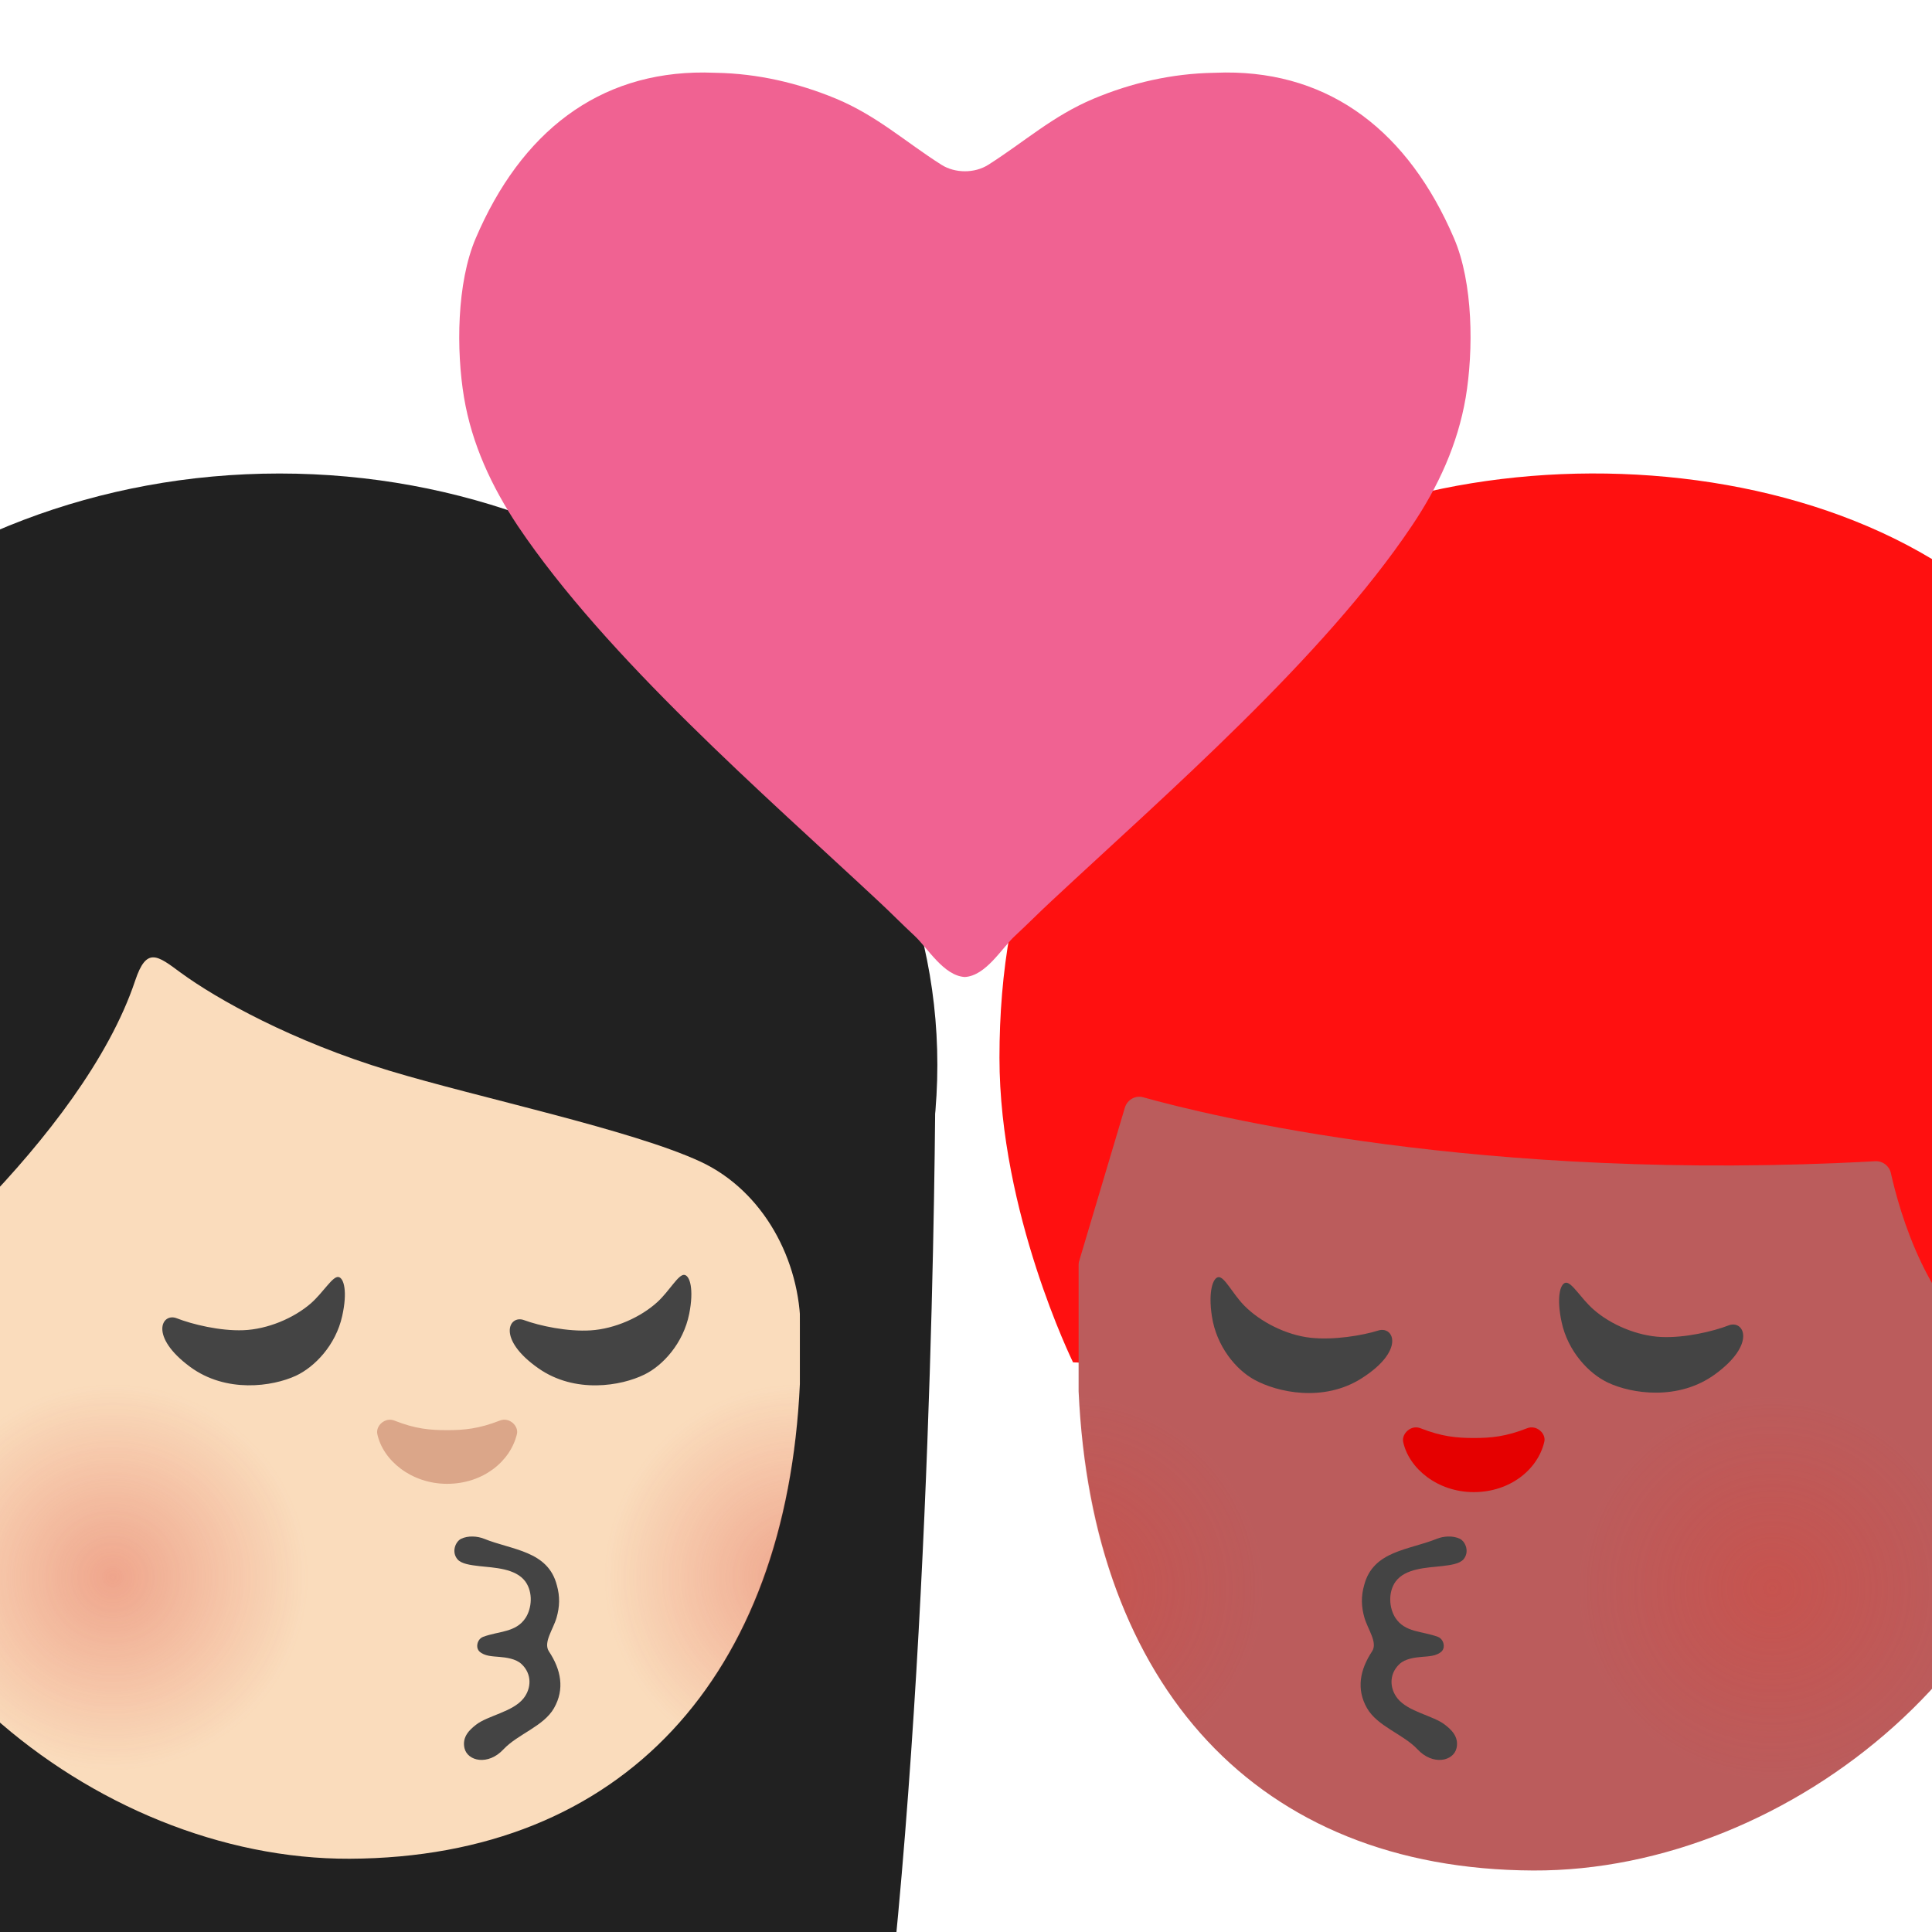
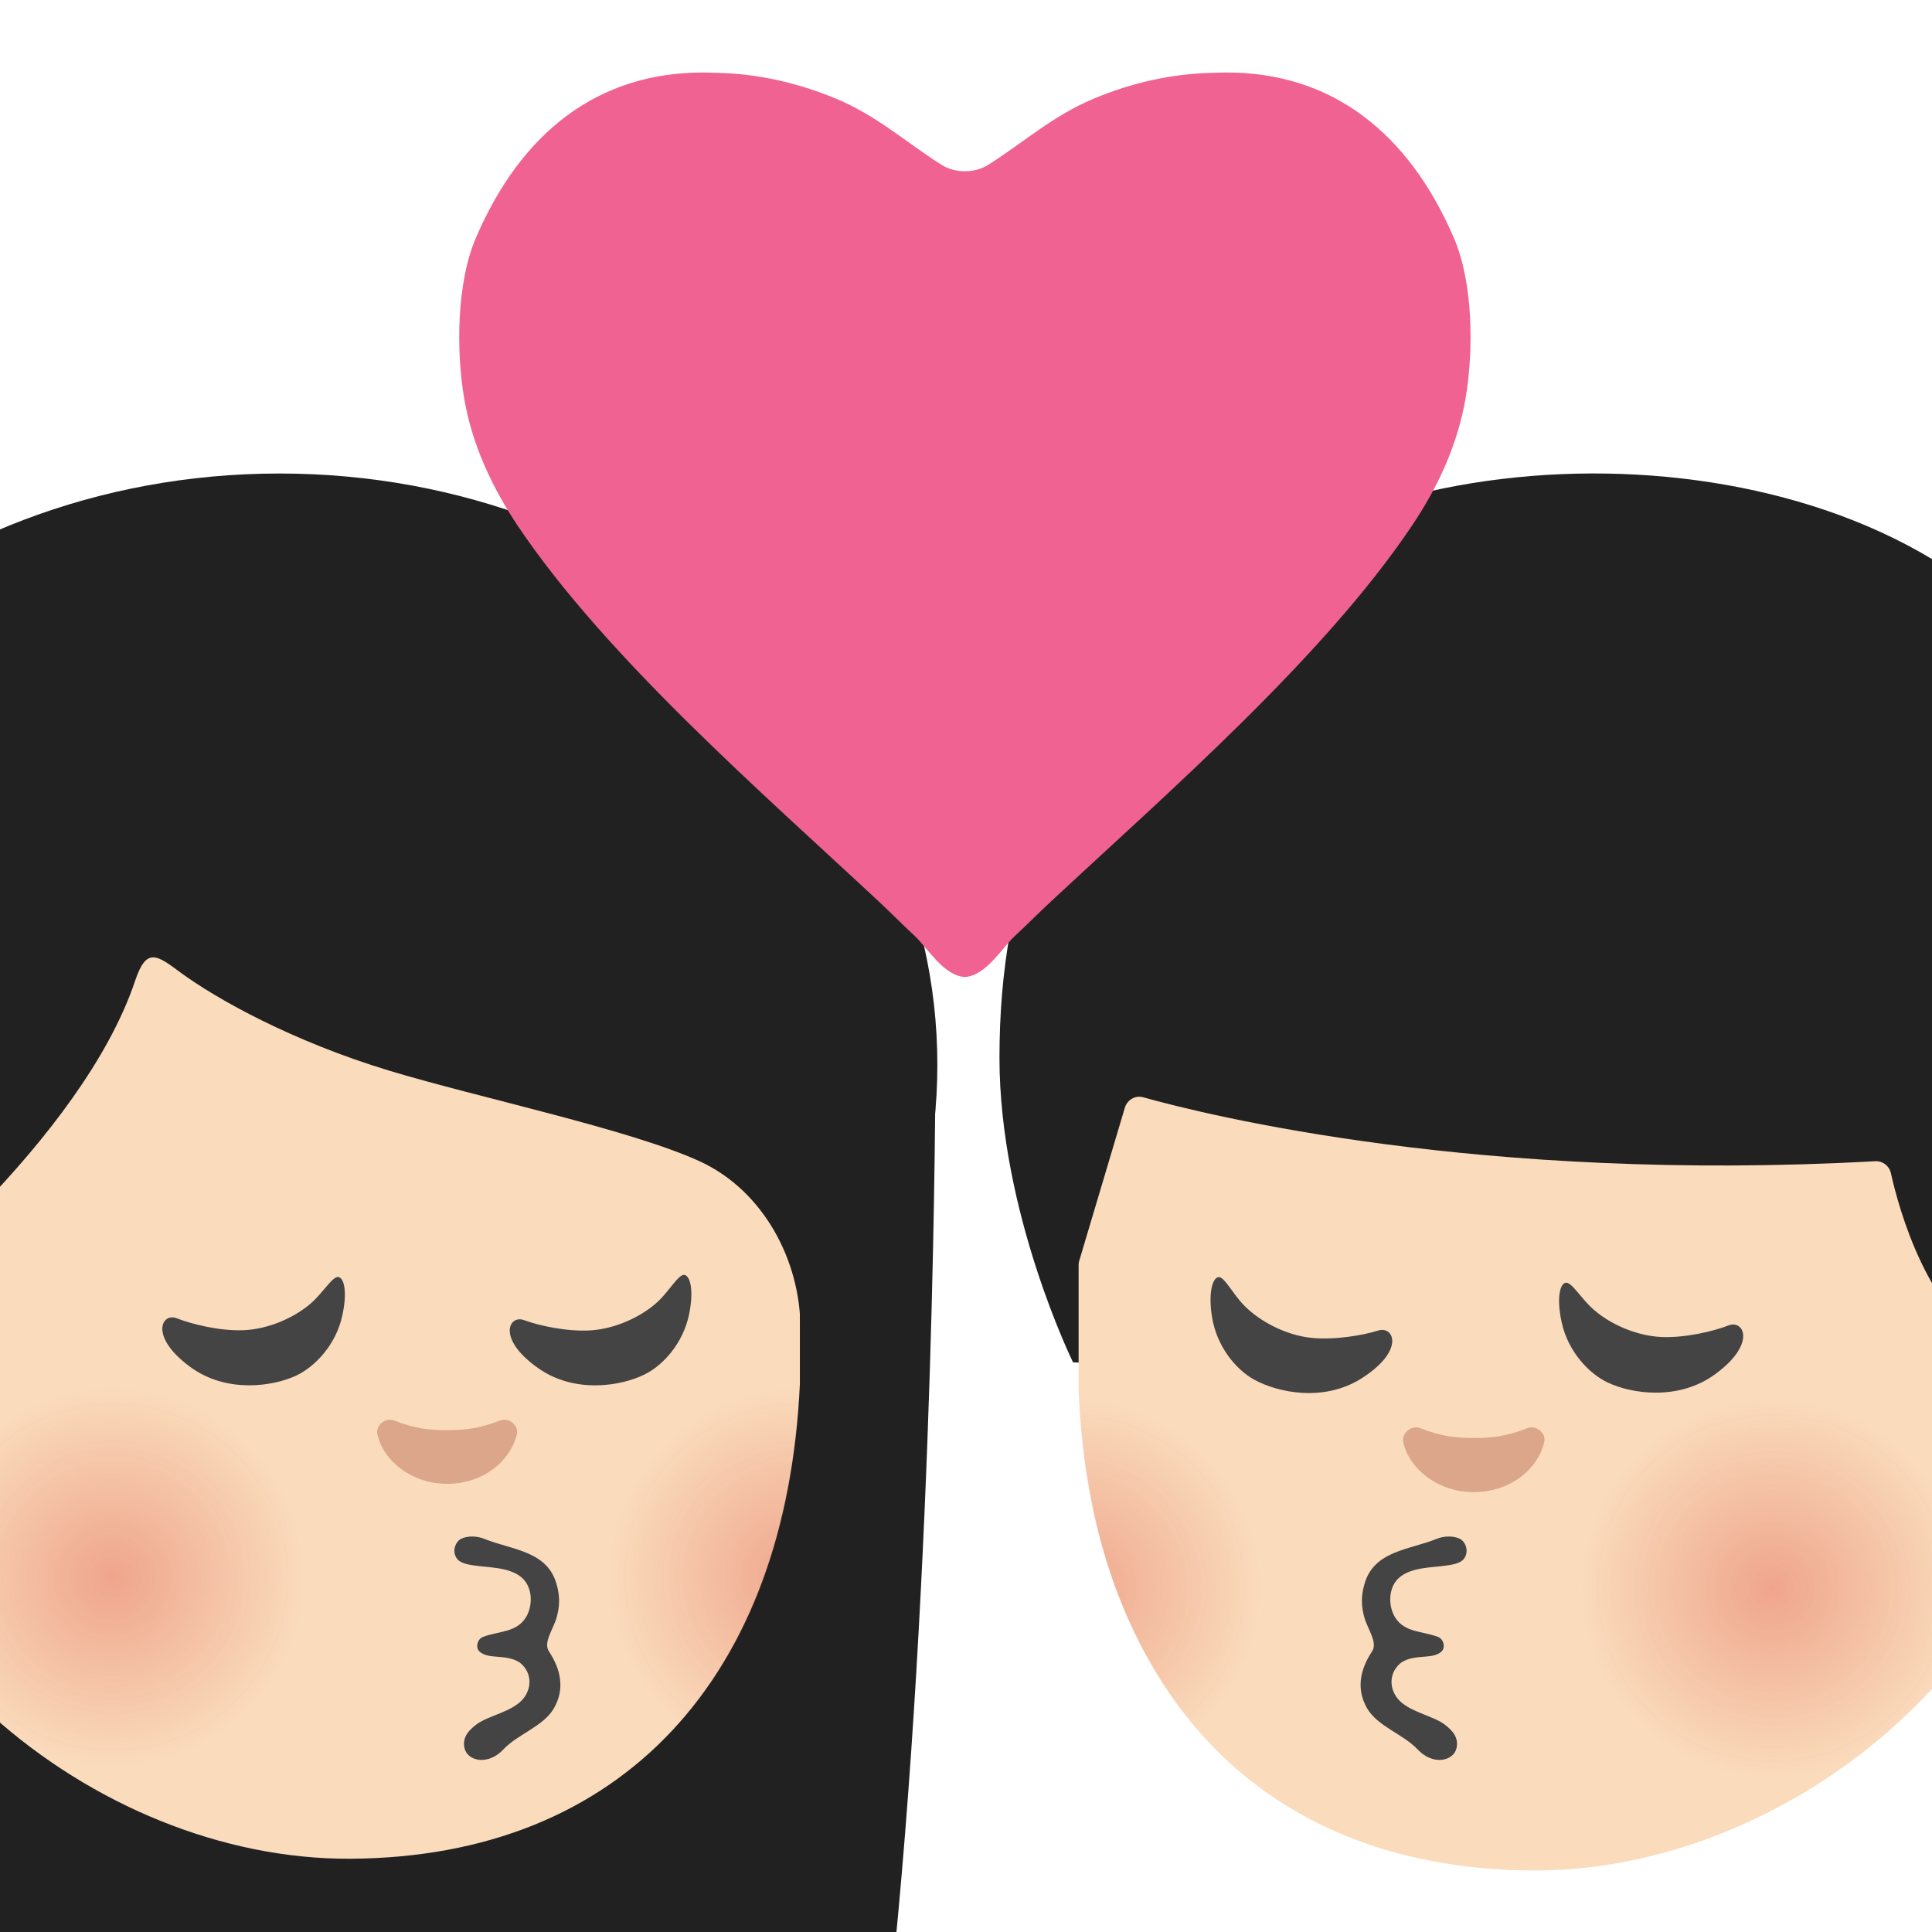
<svg xmlns="http://www.w3.org/2000/svg" width="534px" height="534px" version="1.1" xml:space="preserve" style="fill-rule:evenodd;clip-rule:evenodd;stroke-linejoin:round;stroke-miterlimit:2;">
  <g>
    <path d="M246.042,551.209C258.542,434.625 258.542,295.417 258.542,295.417L-105.167,295.417C-105.167,295.417 -105.167,442.209 -89.667,551.209L246.042,551.209Z" style="fill:#212121;" />
-     <path d="M296.584,376.542C296.584,376.542 276.25,335.167 276.25,292.334C276.25,244.5 291.125,203.125 331.084,166.75C385.959,116.792 511.25,117.333 562.959,178.875C583.334,295.417 569.875,352.375 569.875,352.375L570.792,389.917L296.584,376.542Z" style="fill:#ff1010;" />
+     <path d="M296.584,376.542C296.584,376.542 276.25,335.167 276.25,292.334C276.25,244.5 291.125,203.125 331.084,166.75C385.959,116.792 511.25,117.333 562.959,178.875C583.334,295.417 569.875,352.375 569.875,352.375L570.792,389.917L296.584,376.542Z" style="fill:#212121;" />
    <ellipse cx="77.25" cy="294.334" rx="181.833" ry="163.458" style="fill:#212121;" />
-     <path d="M423.75,517C347.375,516.667 301.917,465.959 298.125,384.584L298.125,291.459C298.125,217.75 357.875,158 431.584,158L436.459,158C510.167,158 569.917,217.75 569.917,291.459L569.917,379.709C569.875,456.084 495,517.334 423.75,517Z" style="fill:#bb5c5c;fill-rule:nonzero;" />
+     <path d="M423.75,517C347.375,516.667 301.917,465.959 298.125,384.584L298.125,291.459C298.125,217.75 357.875,158 431.584,158L436.459,158C510.167,158 569.917,217.75 569.917,291.459L569.917,379.709C569.875,456.084 495,517.334 423.75,517Z" style="fill:#fadcbc;fill-rule:nonzero;" />
    <g>
      <g>
        <g>
-           <clipPath id="_clip1">
-             <path d="M426.834,517C346.084,518.625 300.875,461.917 298.125,384.584L298.125,291.459C298.125,217.75 357.875,158 431.584,158L436.459,158C510.167,158 569.917,217.75 569.917,291.459L569.917,379.709C569.875,451.959 500.25,515.5 426.834,517Z" />
-           </clipPath>
-           <g clip-path="url(#_clip1)">
-             <g opacity="0.6">
-               <g>
-                 <path d="M314.075,489.151C285.992,499.276 254.992,485.026 244.784,457.276C234.575,429.568 248.992,398.859 277.075,388.734C305.075,378.651 336.159,392.943 346.409,420.651C356.617,448.401 342.117,479.068 314.075,489.151Z" style="fill:url(#_Radial2);fill-rule:nonzero;" />
+           <g>
+             <clipPath id="_clip1">
+               <path d="M426.834,517C346.084,518.625 300.875,461.917 298.125,384.584L298.125,291.459C298.125,217.75 357.875,158 431.584,158L436.459,158C510.167,158 569.917,217.75 569.917,291.459L569.917,379.709C569.875,451.959 500.25,515.5 426.834,517Z" />
+             </clipPath>
+             <g clip-path="url(#_clip1)">
+               <g opacity="0.6">
+                 <g>
+                   <path d="M314.075,489.151C285.992,499.276 254.992,485.026 244.784,457.276C234.575,429.568 248.992,398.859 277.075,388.734C305.075,378.651 336.159,392.943 346.409,420.651C356.617,448.401 342.117,479.068 314.075,489.151Z" style="fill:url(#_Radial2);fill-rule:nonzero;" />
+                 </g>
              </g>
            </g>
          </g>
        </g>
      </g>
    </g>
    <g>
      <g>
        <g>
-           <clipPath id="_clip3">
-             <path d="M426.834,517C346.084,518.625 300.875,461.917 298.125,384.584L298.125,291.459C298.125,217.75 357.875,158 431.584,158L436.459,158C510.167,158 569.917,217.75 569.917,291.459L569.917,379.709C569.875,451.959 500.25,515.5 426.834,517Z" />
-           </clipPath>
-           <g clip-path="url(#_clip3)">
-             <g opacity="0.6">
-               <g>
-                 <path d="M508.392,489.151C480.309,499.276 449.309,485.026 439.1,457.276C428.892,429.568 443.309,398.859 471.392,388.734C499.392,378.651 530.475,392.943 540.725,420.651C550.934,448.401 536.434,479.068 508.392,489.151Z" style="fill:url(#_Radial4);fill-rule:nonzero;" />
+           <g>
+             <clipPath id="_clip3">
+               <path d="M426.834,517C346.084,518.625 300.875,461.917 298.125,384.584L298.125,291.459C298.125,217.75 357.875,158 431.584,158L436.459,158C510.167,158 569.917,217.75 569.917,291.459L569.917,379.709C569.875,451.959 500.25,515.5 426.834,517Z" />
+             </clipPath>
+             <g clip-path="url(#_clip3)">
+               <g opacity="0.6">
+                 <g>
+                   <path d="M508.392,489.151C480.309,499.276 449.309,485.026 439.1,457.276C428.892,429.568 443.309,398.859 471.392,388.734C499.392,378.651 530.475,392.943 540.725,420.651C550.934,448.401 536.434,479.068 508.392,489.151Z" style="fill:url(#_Radial4);fill-rule:nonzero;" />
+                 </g>
              </g>
            </g>
          </g>
        </g>
      </g>
    </g>
    <path d="M96.667,513.75C172.333,513.417 217.334,463.167 221.084,382.542L221.084,290.334C221.084,217.334 161.917,158.167 88.917,158.167L84.083,158.167C11.083,158.167 -48.083,217.334 -48.083,290.334L-48.083,377.75C-48.083,453.375 26.125,514.042 96.667,513.75Z" style="fill:#fadcbc;fill-rule:nonzero;" />
    <g>
      <g>
        <g>
-           <clipPath id="_clip5">
-             <path d="M93.75,513.709C175.583,514.292 217.834,459.75 221.084,382.542L221.084,290.334C221.084,217.334 161.917,158.167 88.917,158.167L84.083,158.167C11.083,158.167 -48.083,217.334 -48.083,290.334L-48.083,377.75C-48.083,453.375 27.292,513.25 93.75,513.709Z" />
-           </clipPath>
-           <g clip-path="url(#_clip5)">
-             <g opacity="0.6">
-               <g>
-                 <path d="M239.568,486.125C211.484,496.25 180.484,482 170.276,454.25C160.068,426.542 174.484,395.834 202.568,385.709C230.568,375.625 261.651,389.917 271.901,417.625C282.109,445.375 267.609,476.042 239.568,486.125Z" style="fill:url(#_Radial6);fill-rule:nonzero;" />
+           <g>
+             <clipPath id="_clip5">
+               <path d="M93.75,513.709C175.583,514.292 217.834,459.75 221.084,382.542L221.084,290.334C221.084,217.334 161.917,158.167 88.917,158.167L84.083,158.167C11.083,158.167 -48.083,217.334 -48.083,290.334L-48.083,377.75C-48.083,453.375 27.292,513.25 93.75,513.709Z" />
+             </clipPath>
+             <g clip-path="url(#_clip5)">
+               <g opacity="0.6">
+                 <g>
+                   <path d="M239.568,486.125C211.484,496.25 180.484,482 170.276,454.25C160.068,426.542 174.484,395.834 202.568,385.709C230.568,375.625 261.651,389.917 271.901,417.625C282.109,445.375 267.609,476.042 239.568,486.125Z" style="fill:url(#_Radial6);fill-rule:nonzero;" />
+                 </g>
              </g>
            </g>
          </g>
        </g>
      </g>
    </g>
    <g>
      <g>
        <g>
-           <clipPath id="_clip7">
-             <path d="M93.75,513.709C175.583,514.292 217.834,459.75 221.084,382.542L221.084,290.334C221.084,217.334 161.917,158.167 88.917,158.167L84.083,158.167C11.083,158.167 -48.083,217.334 -48.083,290.334L-48.083,377.75C-48.083,453.375 27.292,513.25 93.75,513.709Z" />
-           </clipPath>
-           <g clip-path="url(#_clip7)">
-             <g opacity="0.6">
-               <path d="M49.625,486.125C21.542,496.25 -9.458,482 -19.667,454.25C-29.875,426.542 -15.458,395.834 12.625,385.709C40.625,375.625 71.708,389.917 81.958,417.625C92.167,445.375 77.667,476.042 49.625,486.125Z" style="fill:url(#_Radial8);fill-rule:nonzero;" />
+           <g>
+             <clipPath id="_clip7">
+               <path d="M93.75,513.709C175.583,514.292 217.834,459.75 221.084,382.542L221.084,290.334C221.084,217.334 161.917,158.167 88.917,158.167L84.083,158.167C11.083,158.167 -48.083,217.334 -48.083,290.334L-48.083,377.75C-48.083,453.375 27.292,513.25 93.75,513.709Z" />
+             </clipPath>
+             <g clip-path="url(#_clip7)">
+               <g opacity="0.6">
+                 <path d="M49.625,486.125C21.542,496.25 -9.458,482 -19.667,454.25C-29.875,426.542 -15.458,395.834 12.625,385.709C40.625,375.625 71.708,389.917 81.958,417.625C92.167,445.375 77.667,476.042 49.625,486.125Z" style="fill:url(#_Radial8);fill-rule:nonzero;" />
+               </g>
            </g>
          </g>
        </g>
      </g>
    </g>
    <path d="M107.542,295.917C132.167,303.375 174.75,312.292 193.708,321.125C210.959,329.209 221.25,348.292 221.25,367.334L221.25,464.5L245.042,417.375L253.084,260.042L182.417,175.625L106.083,153.833L-1.958,153.833L-84.083,245.667L-85.458,477.584L-60.5,484.834L-69.292,365.959C-69.292,347.834 -62.792,379.875 -47.5,370.167C-33.208,361.125 22.917,314.334 37.375,271C40.5,261.667 43.458,264.042 49.875,268.792C60.042,276.25 80.875,287.834 107.542,295.917Z" style="fill:#212121;" />
-     <path d="M296.584,376.542L297.834,350.042L310.917,306.125C311.584,303.959 313.834,302.667 316,303.292C333.542,308.209 409,327 518.292,320.959C520.334,320.834 522.167,322.209 522.625,324.209C524.875,334.334 532.917,363.709 552.417,373.834L572.959,394.709L576.959,360.792C576.959,360.792 609.209,142.708 428.917,153.625C248.625,164.542 296.584,376.542 296.584,376.542Z" style="fill:#ff1010;" />
+     <path d="M296.584,376.542L297.834,350.042L310.917,306.125C311.584,303.959 313.834,302.667 316,303.292C333.542,308.209 409,327 518.292,320.959C520.334,320.834 522.167,322.209 522.625,324.209C524.875,334.334 532.917,363.709 552.417,373.834L572.959,394.709L576.959,360.792C576.959,360.792 609.209,142.708 428.917,153.625C248.625,164.542 296.584,376.542 296.584,376.542Z" style="fill:#212121;" />
    <path d="M336.792,353C335.25,353.125 333.917,356.959 334.959,363.792C336.209,372.084 341.584,378.542 346.667,381.334C353,384.834 365.75,387.667 376.292,381C388.417,373.334 385.292,366.417 380.959,367.75C376.584,369.125 368.667,370.459 362.209,369.75C355.542,369 348.417,365.417 343.959,360.917C340.667,357.584 338.459,352.834 336.792,353ZM432.75,354.542C431.209,354.792 430.167,358.667 431.625,365.417C433.375,373.584 439.209,379.709 444.459,382.167C451,385.25 463.917,387.209 474,379.875C485.584,371.459 482,364.709 477.792,366.334C473.5,368 465.667,369.834 459.209,369.542C452.5,369.25 445.167,366.125 440.417,361.917C436.917,358.834 434.417,354.292 432.75,354.542Z" style="fill:#444;fill-rule:nonzero;" />
-     <path d="M392.584,394.75C398.542,397.084 402.584,397.459 407.375,397.459C412.125,397.459 416.209,397.084 422.125,394.75C424.667,393.75 427.417,396.209 426.834,398.542C425.042,406.167 417.375,412.417 407.334,412.417C397.334,412.417 389.417,405.875 387.834,398.542C387.375,396.209 390.042,393.75 392.584,394.75Z" style="fill:#e50000;" />
+     <path d="M392.584,394.75C398.542,397.084 402.584,397.459 407.375,397.459C412.125,397.459 416.209,397.084 422.125,394.75C424.667,393.75 427.417,396.209 426.834,398.542C425.042,406.167 417.375,412.417 407.334,412.417C397.334,412.417 389.417,405.875 387.834,398.542C387.375,396.209 390.042,393.75 392.584,394.75Z" style="fill:#dba689;" />
    <path d="M108.958,392.625C114.833,394.959 118.875,395.292 123.583,395.292C128.292,395.292 132.333,394.917 138.208,392.625C140.708,391.625 143.417,394.084 142.875,396.375C141.083,403.917 133.5,410.125 123.583,410.125C113.667,410.125 105.833,403.625 104.292,396.375C103.792,394.084 106.417,391.667 108.958,392.625Z" style="fill:#dba689;" />
    <path d="M189.167,352.375C190.708,352.584 191.833,356.417 190.5,363.125C188.875,371.25 183.25,377.417 178.125,379.917C171.708,383.084 158.958,385.292 148.833,378.209C137.208,370.084 140.625,363.334 144.833,364.875C149.125,366.459 156.875,368.125 163.292,367.709C169.917,367.292 177.125,364.084 181.75,359.834C185.125,356.709 187.5,352.167 189.167,352.375ZM93.542,352.959C95.083,353.209 96.083,357.042 94.583,363.75C92.792,371.834 86.958,377.834 81.792,380.25C75.292,383.25 62.5,385.125 52.542,377.792C41.125,369.375 44.708,362.709 48.875,364.375C53.125,366.042 60.833,367.917 67.25,367.667C73.917,367.417 81.167,364.375 85.917,360.25C89.375,357.209 91.917,352.709 93.542,352.959Z" style="fill:#444;fill-rule:nonzero;" />
    <g>
      <path d="M143.125,145.375C167.625,181.833 211.25,219.625 242.709,249C246.084,252.125 249.375,255.5 252.792,258.667C256.417,262.042 260.834,269.709 266.667,270.042C272.542,269.709 276.917,262 280.542,258.667C283.959,255.5 287.292,252.125 290.667,249C322.125,219.667 365.75,181.833 390.209,145.375C397.542,134.5 402.917,122.792 405.125,109.833C407.292,96.833 407.209,78.208 401.875,65.833C389.334,36.583 367.959,19.875 338.667,20.042C337.584,20.083 336.5,20.083 335.417,20.125C323.917,20.333 312.792,22.875 302.25,27.292C290.959,32.042 283.209,39.167 273.167,45.542C269.375,47.958 263.959,47.917 260.209,45.542C250.167,39.167 242.459,32.042 231.125,27.292C220.584,22.917 209.417,20.333 197.958,20.125C196.875,20.083 195.75,20.083 194.708,20.042C165.333,19.875 144,36.583 131.5,65.833C126.208,78.208 126.083,96.833 128.25,109.833C130.417,122.75 135.875,134.458 143.125,145.375Z" style="fill:#f06292;fill-rule:nonzero;" />
    </g>
    <g>
      <path d="M404.5,431C403.417,432.25 400.959,432.584 398.459,432.875C394.334,433.334 388.459,433.459 385.75,437.125C383.584,440.125 383.959,444.542 385.709,447.209C388.375,451.25 393.042,450.792 397.417,452.417C398.542,452.834 399.167,454.084 399.042,455.209C399,455.625 398.834,456.042 398.5,456.417C397.042,457.792 394.834,457.792 392.959,457.959C391.042,458.125 388.375,458.459 386.792,459.959C383.917,462.667 384.042,466.625 386.25,469.417C389.209,473.167 396.125,474.167 399.375,476.709C401.084,478.042 403.292,480 402.584,483.167C401.75,486.792 396.042,488.084 391.792,483.5C387.834,479.292 380.709,477.167 377.834,472.125C374.834,466.875 375.875,461.5 379.25,456.417C380.834,453.959 378.084,450.417 377.125,447.125C376.25,444.084 376.167,441.25 377.042,438.167C379.5,428.584 389.417,428.459 397.209,425.292C399,424.584 401.584,424.375 403.542,425.334C405.125,426.167 406.209,429 404.5,431Z" style="fill:#444;fill-rule:nonzero;" />
    </g>
    <g>
      <path d="M126.458,431C127.542,432.25 130,432.584 132.5,432.875C136.625,433.334 142.5,433.459 145.208,437.125C147.375,440.125 147,444.542 145.25,447.209C142.583,451.25 137.917,450.792 133.542,452.417C132.417,452.834 131.792,454.084 131.917,455.209C131.958,455.625 132.125,456.042 132.458,456.417C133.917,457.792 136.125,457.792 138,457.959C139.917,458.125 142.583,458.459 144.167,459.959C147.042,462.667 146.917,466.625 144.708,469.417C141.75,473.167 134.833,474.167 131.583,476.709C129.875,478.042 127.667,480 128.375,483.167C129.208,486.792 134.917,488.084 139.167,483.5C143.125,479.292 150.25,477.167 153.125,472.125C156.125,466.875 155.083,461.5 151.708,456.417C150.125,453.959 152.875,450.417 153.833,447.125C154.708,444.084 154.792,441.25 153.917,438.167C151.458,428.584 141.542,428.459 133.75,425.292C131.958,424.584 129.375,424.375 127.417,425.334C125.833,426.167 124.75,429 126.458,431Z" style="fill:#444;fill-rule:nonzero;" />
    </g>
  </g>
  <defs>
    <radialGradient id="_Radial2" cx="0" cy="0" r="1" gradientUnits="userSpaceOnUse" gradientTransform="matrix(54.0867,0,0,53.4548,295.591,438.956)">
      <stop offset="0" style="stop-color:#db4437;stop-opacity:0.6" />
      <stop offset="1" style="stop-color:#db4437;stop-opacity:0" />
    </radialGradient>
    <radialGradient id="_Radial4" cx="0" cy="0" r="1" gradientUnits="userSpaceOnUse" gradientTransform="matrix(54.0867,0,0,53.4548,489.908,438.956)">
      <stop offset="0" style="stop-color:#db4437;stop-opacity:0.6" />
      <stop offset="1" style="stop-color:#db4437;stop-opacity:0" />
    </radialGradient>
    <radialGradient id="_Radial6" cx="0" cy="0" r="1" gradientUnits="userSpaceOnUse" gradientTransform="matrix(54.0865,0,0,53.4546,221.084,435.93)">
      <stop offset="0" style="stop-color:#db4437;stop-opacity:0.6" />
      <stop offset="1" style="stop-color:#db4437;stop-opacity:0" />
    </radialGradient>
    <radialGradient id="_Radial8" cx="0" cy="0" r="1" gradientUnits="userSpaceOnUse" gradientTransform="matrix(54.0867,0,0,53.4546,31.141,435.93)">
      <stop offset="0" style="stop-color:#db4437;stop-opacity:0.6" />
      <stop offset="1" style="stop-color:#db4437;stop-opacity:0" />
    </radialGradient>
  </defs>
</svg>
